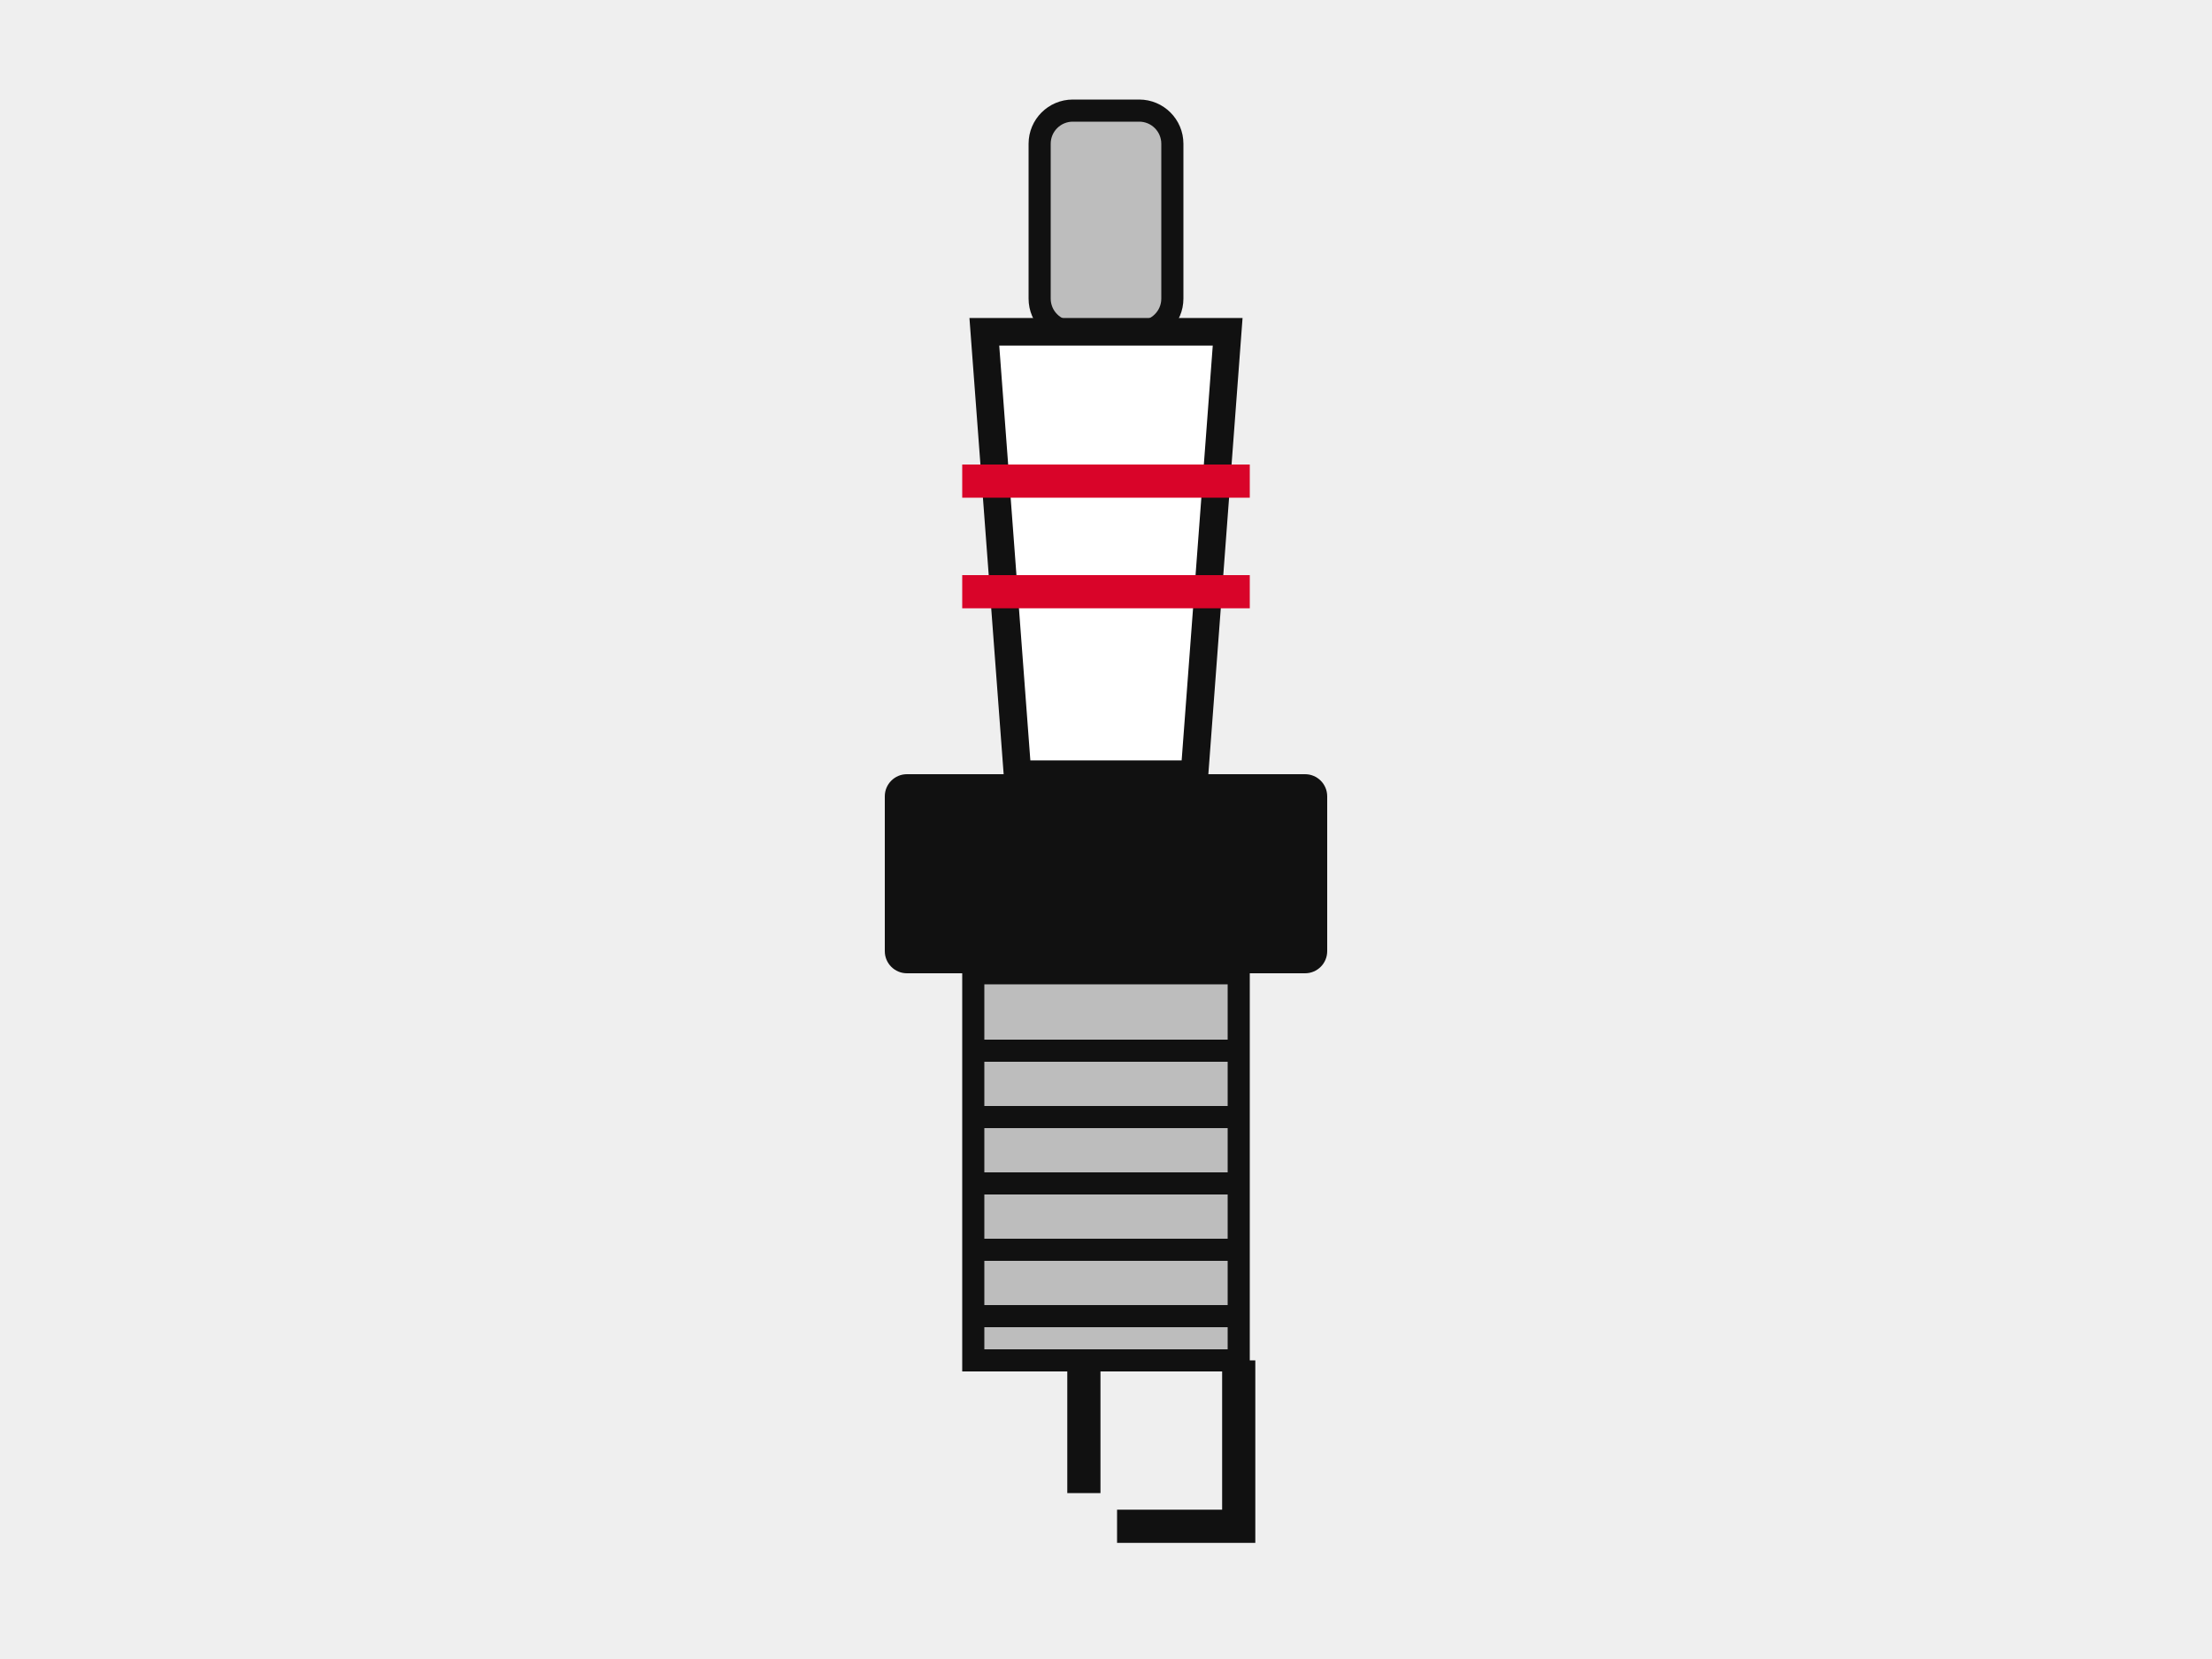
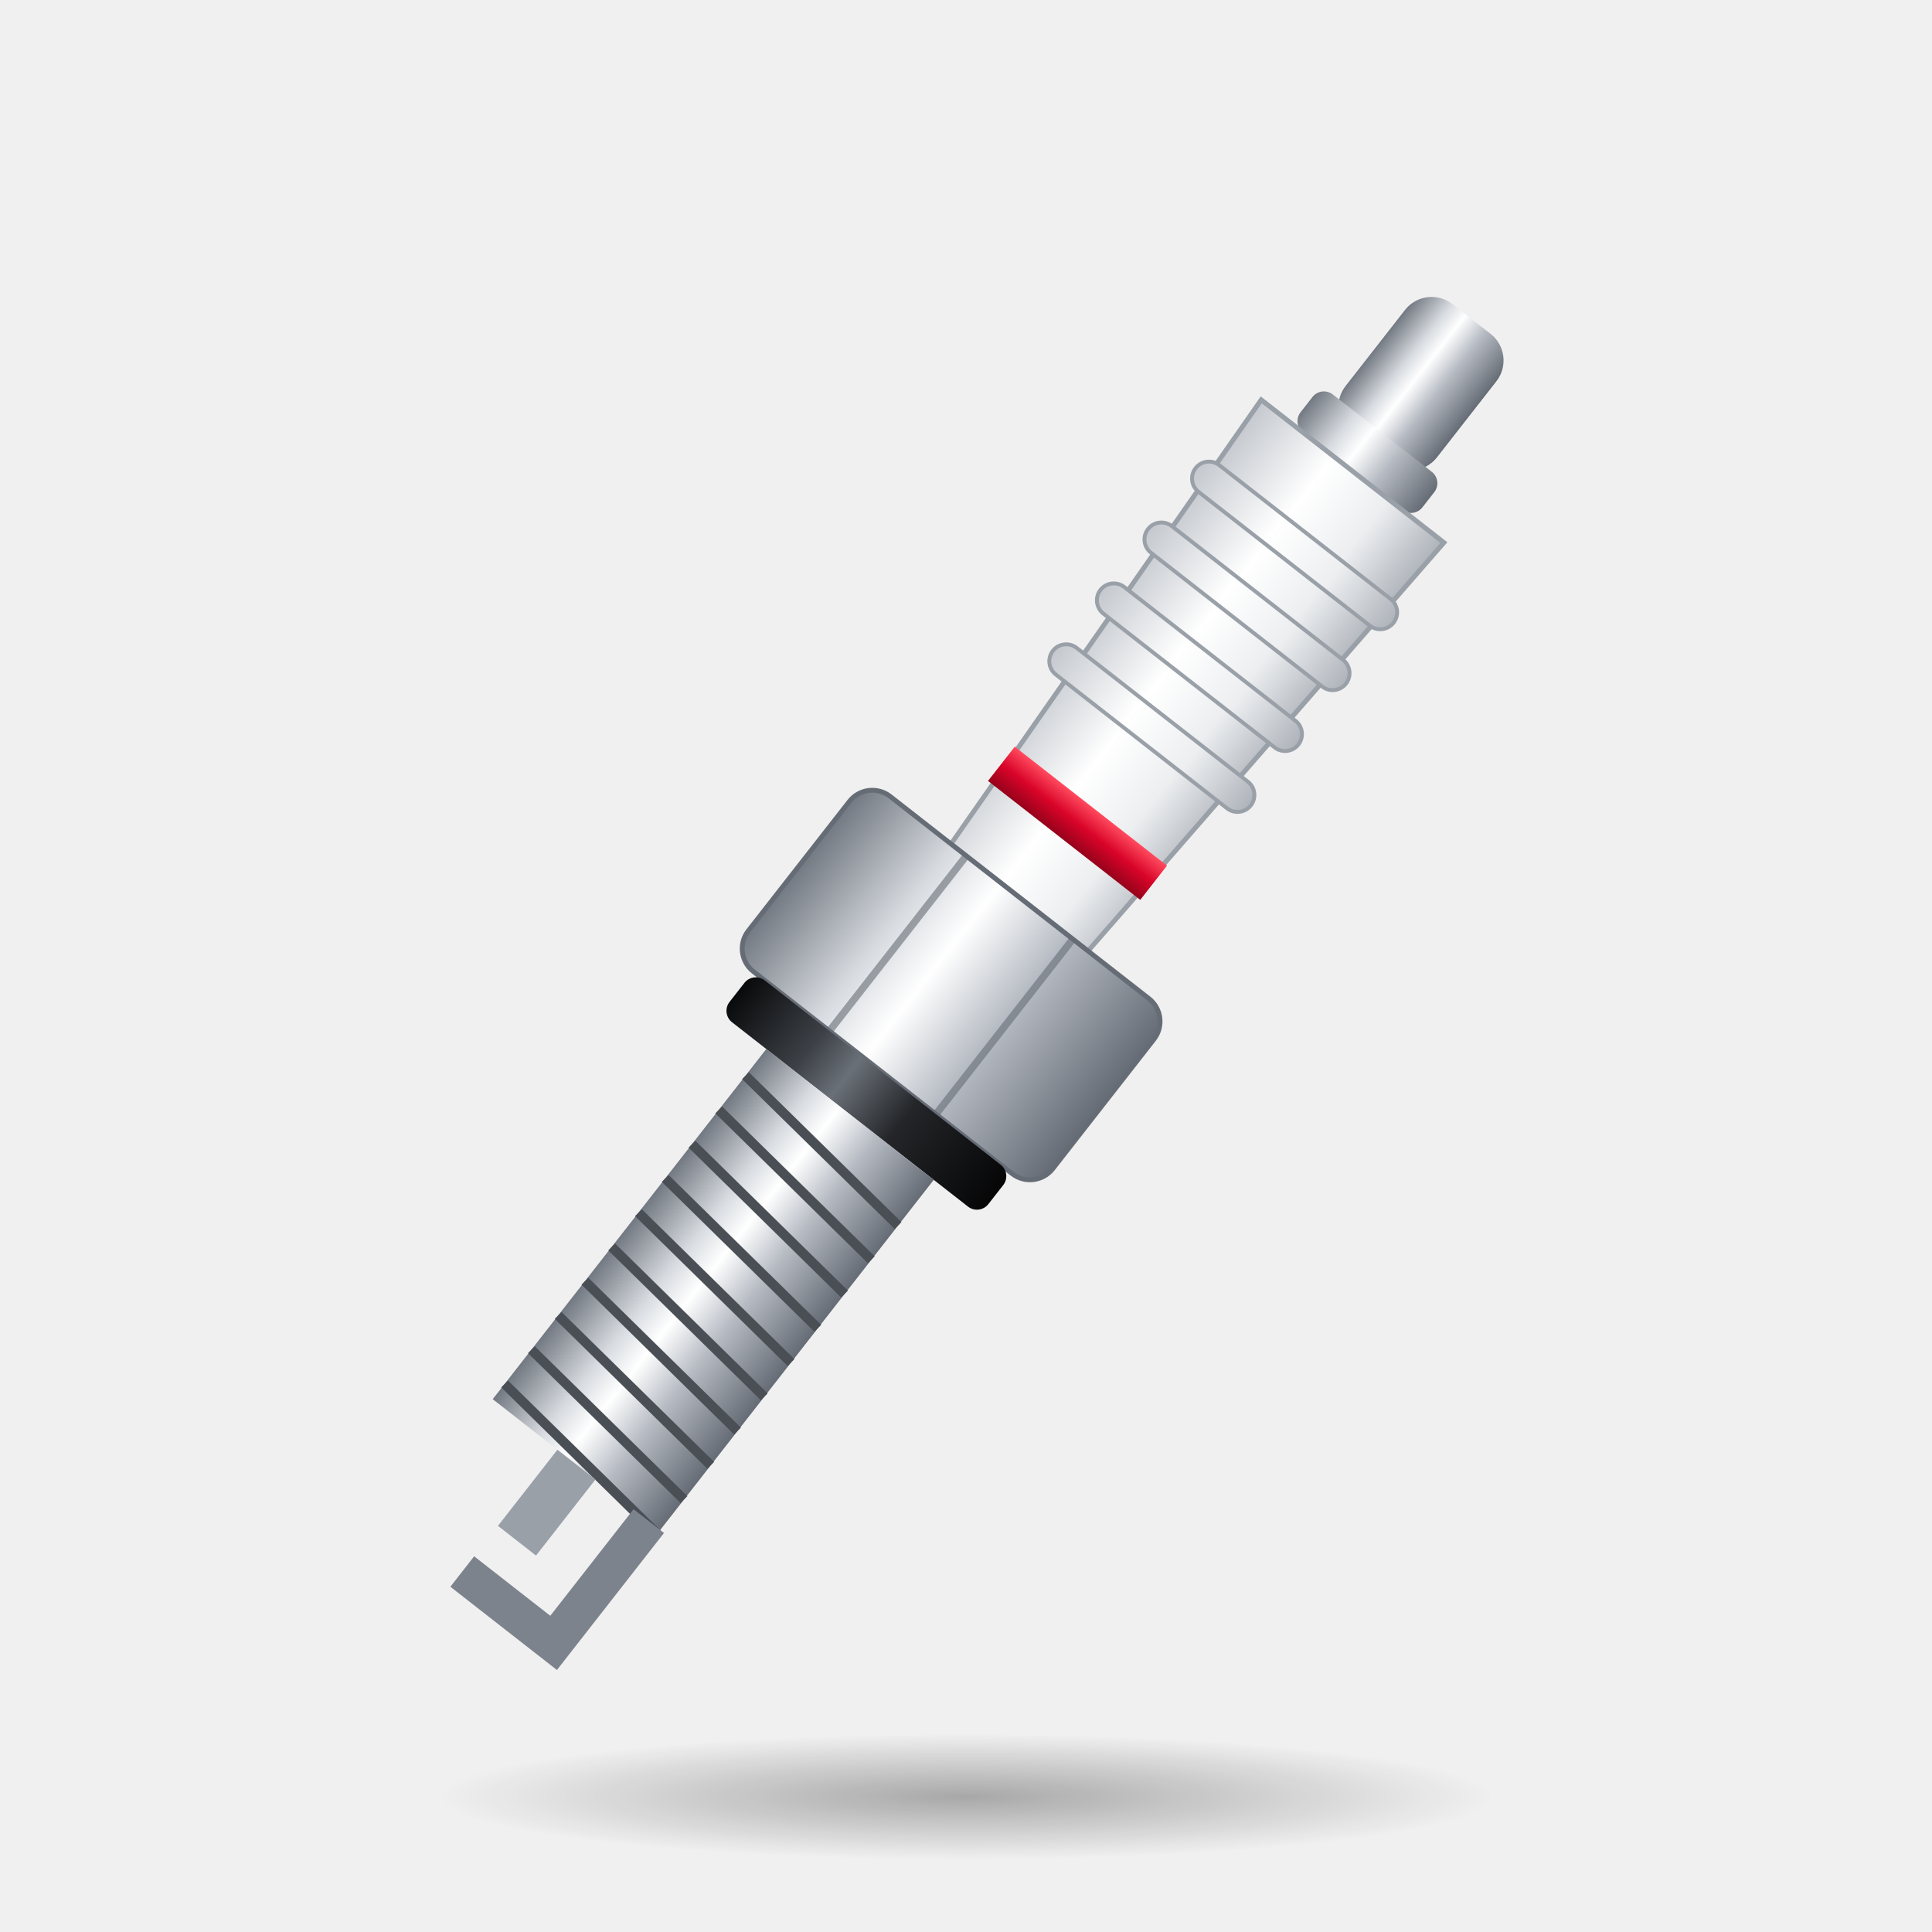
- <svg xmlns="http://www.w3.org/2000/svg" viewBox="0 0 400 300">
-   <rect width="400" height="300" fill="#EFEFEF" />
-   <rect x="188" y="20" width="24" height="40" rx="6" fill="#BDBDBD" stroke="#111111" stroke-width="4" />
-   <path d="M178 60 h44 l-6 80 h-32z" fill="#FFFFFF" stroke="#111111" stroke-width="5" />
-   <rect x="174" y="84" width="52" height="6" fill="#D90429" />
-   <rect x="174" y="104" width="52" height="6" fill="#D90429" />
-   <rect x="160" y="140" width="80" height="36" rx="4" fill="#111111" />
-   <rect x="176" y="176" width="48" height="70" fill="#BDBDBD" stroke="#111111" stroke-width="4" />
-   <rect x="176" y="188" width="48" height="4" fill="#111111" />
-   <rect x="176" y="200" width="48" height="4" fill="#111111" />
-   <rect x="176" y="212" width="48" height="4" fill="#111111" />
-   <rect x="176" y="224" width="48" height="4" fill="#111111" />
-   <rect x="176" y="236" width="48" height="4" fill="#111111" />
-   <path d="M196 246 v24 M224 246 v30 h-22" fill="none" stroke="#111111" stroke-width="6" />
+ <svg xmlns="http://www.w3.org/2000/svg" viewBox="0 0 400 400">
+   <defs>
+     <linearGradient id="st" x1="0" y1="0" x2="1" y2="1">
+       <stop offset="0" stop-color="#fbfcfd" />
+       <stop offset=".32" stop-color="#bfc5cc" />
+       <stop offset=".58" stop-color="#eef0f2" />
+       <stop offset="1" stop-color="#858b95" />
+     </linearGradient>
+     <linearGradient id="cs" x1="0" x2="1" y1="0" y2="0">
+       <stop offset="0" stop-color="#737982" />
+       <stop offset=".28" stop-color="#d6dadf" />
+       <stop offset=".44" stop-color="#ffffff" />
+       <stop offset=".66" stop-color="#b7bcc4" />
+       <stop offset="1" stop-color="#666c75" />
+     </linearGradient>
+     <linearGradient id="cw" x1="0" x2="1" y1="0" y2="0">
+       <stop offset="0" stop-color="#c4c8ce" />
+       <stop offset=".4" stop-color="#ffffff" />
+       <stop offset=".7" stop-color="#eceef0" />
+       <stop offset="1" stop-color="#aeb3ba" />
+     </linearGradient>
+     <linearGradient id="cr" x1="0" x2="1" y1="0" y2="0">
+       <stop offset="0" stop-color="#7c0116" />
+       <stop offset=".26" stop-color="#e3122d" />
+       <stop offset=".42" stop-color="#ff7482" />
+       <stop offset=".62" stop-color="#d90429" />
+       <stop offset="1" stop-color="#6e0113" />
+     </linearGradient>
+     <linearGradient id="cd" x1="0" x2="1" y1="0" y2="0">
+       <stop offset="0" stop-color="#090a0b" />
+       <stop offset=".28" stop-color="#3d4147" />
+       <stop offset=".42" stop-color="#6a7078" />
+       <stop offset=".64" stop-color="#232528" />
+       <stop offset="1" stop-color="#060607" />
+     </linearGradient>
+     <linearGradient id="rd" x1="0" y1="0" x2="0" y2="1">
+       <stop offset="0" stop-color="#ff4a5e" />
+       <stop offset=".5" stop-color="#d90429" />
+       <stop offset="1" stop-color="#96021b" />
+     </linearGradient>
+     <linearGradient id="dk" x1="0" y1="0" x2="0" y2="1">
+       <stop offset="0" stop-color="#4a4e55" />
+       <stop offset="1" stop-color="#131416" />
+     </linearGradient>
+     <linearGradient id="gl" x1="0" y1="0" x2="1" y2="1">
+       <stop offset="0" stop-color="#ffffff" />
+       <stop offset=".5" stop-color="#d8e6f0" />
+       <stop offset="1" stop-color="#a9bccb" />
+     </linearGradient>
+     <radialGradient id="rub">
+       <stop offset=".55" stop-color="#34373c" />
+       <stop offset=".85" stop-color="#1b1c1f" />
+       <stop offset="1" stop-color="#050506" />
+     </radialGradient>
+     <radialGradient id="hub">
+       <stop offset="0" stop-color="#7b8089" />
+       <stop offset="1" stop-color="#2a2c30" />
+     </radialGradient>
+     <radialGradient id="sh">
+       <stop offset="0" stop-color="#000" stop-opacity=".3" />
+       <stop offset="1" stop-color="#000" stop-opacity="0" />
+     </radialGradient>
+   </defs>
+   <ellipse cx="200" cy="372" rx="110" ry="13" fill="url(#sh)" />
+   <g transform="rotate(38 200 200) translate(0 8)">
+     <rect x="188" y="22" width="24" height="34" rx="7" fill="url(#cs)" />
+     <rect x="184" y="52" width="32" height="10" rx="3" fill="url(#cs)" />
+     <path d="M176 62h48l-6 112h-36z" fill="url(#cw)" stroke="#9aa0a8" />
+     <rect x="174" y="78" width="52" height="7" rx="3.5" fill="url(#cw)" stroke="#9aa0a8" stroke-width=".8" />
+     <rect x="174" y="94" width="52" height="7" rx="3.5" fill="url(#cw)" stroke="#9aa0a8" stroke-width=".8" />
+     <rect x="174" y="110" width="52" height="7" rx="3.5" fill="url(#cw)" stroke="#9aa0a8" stroke-width=".8" />
+     <rect x="174" y="126" width="52" height="7" rx="3.5" fill="url(#cw)" stroke="#9aa0a8" stroke-width=".8" />
+     <rect x="180" y="150" width="40" height="9" fill="url(#rd)" />
+     <rect x="160" y="174" width="80" height="46" rx="6" fill="url(#cs)" stroke="#666c75" />
+     <path d="M186 174v46M214 174v46" stroke="#666c75" stroke-opacity=".6" stroke-width="1.5" />
+     <rect x="166" y="220" width="68" height="11" rx="3" fill="url(#cd)" />
+     <rect x="178" y="231" width="44" height="92" fill="url(#cs)" />
+     <path d="M178 238l44 5" stroke="#4a4e55" stroke-width="2" />
+     <path d="M178 247l44 5" stroke="#4a4e55" stroke-width="2" />
+     <path d="M178 256l44 5" stroke="#4a4e55" stroke-width="2" />
+     <path d="M178 265l44 5" stroke="#4a4e55" stroke-width="2" />
+     <path d="M178 274l44 5" stroke="#4a4e55" stroke-width="2" />
+     <path d="M178 283l44 5" stroke="#4a4e55" stroke-width="2" />
+     <path d="M178 292l44 5" stroke="#4a4e55" stroke-width="2" />
+     <path d="M178 301l44 5" stroke="#4a4e55" stroke-width="2" />
+     <path d="M178 310l44 5" stroke="#4a4e55" stroke-width="2" />
+     <path d="M178 319l44 5" stroke="#4a4e55" stroke-width="2" />
+     <rect x="195" y="323" width="10" height="20" fill="#9aa0a8" />
+     <path d="M219 323v32h-24" fill="none" stroke="#7d838c" stroke-width="8" />
+   </g>
</svg>
